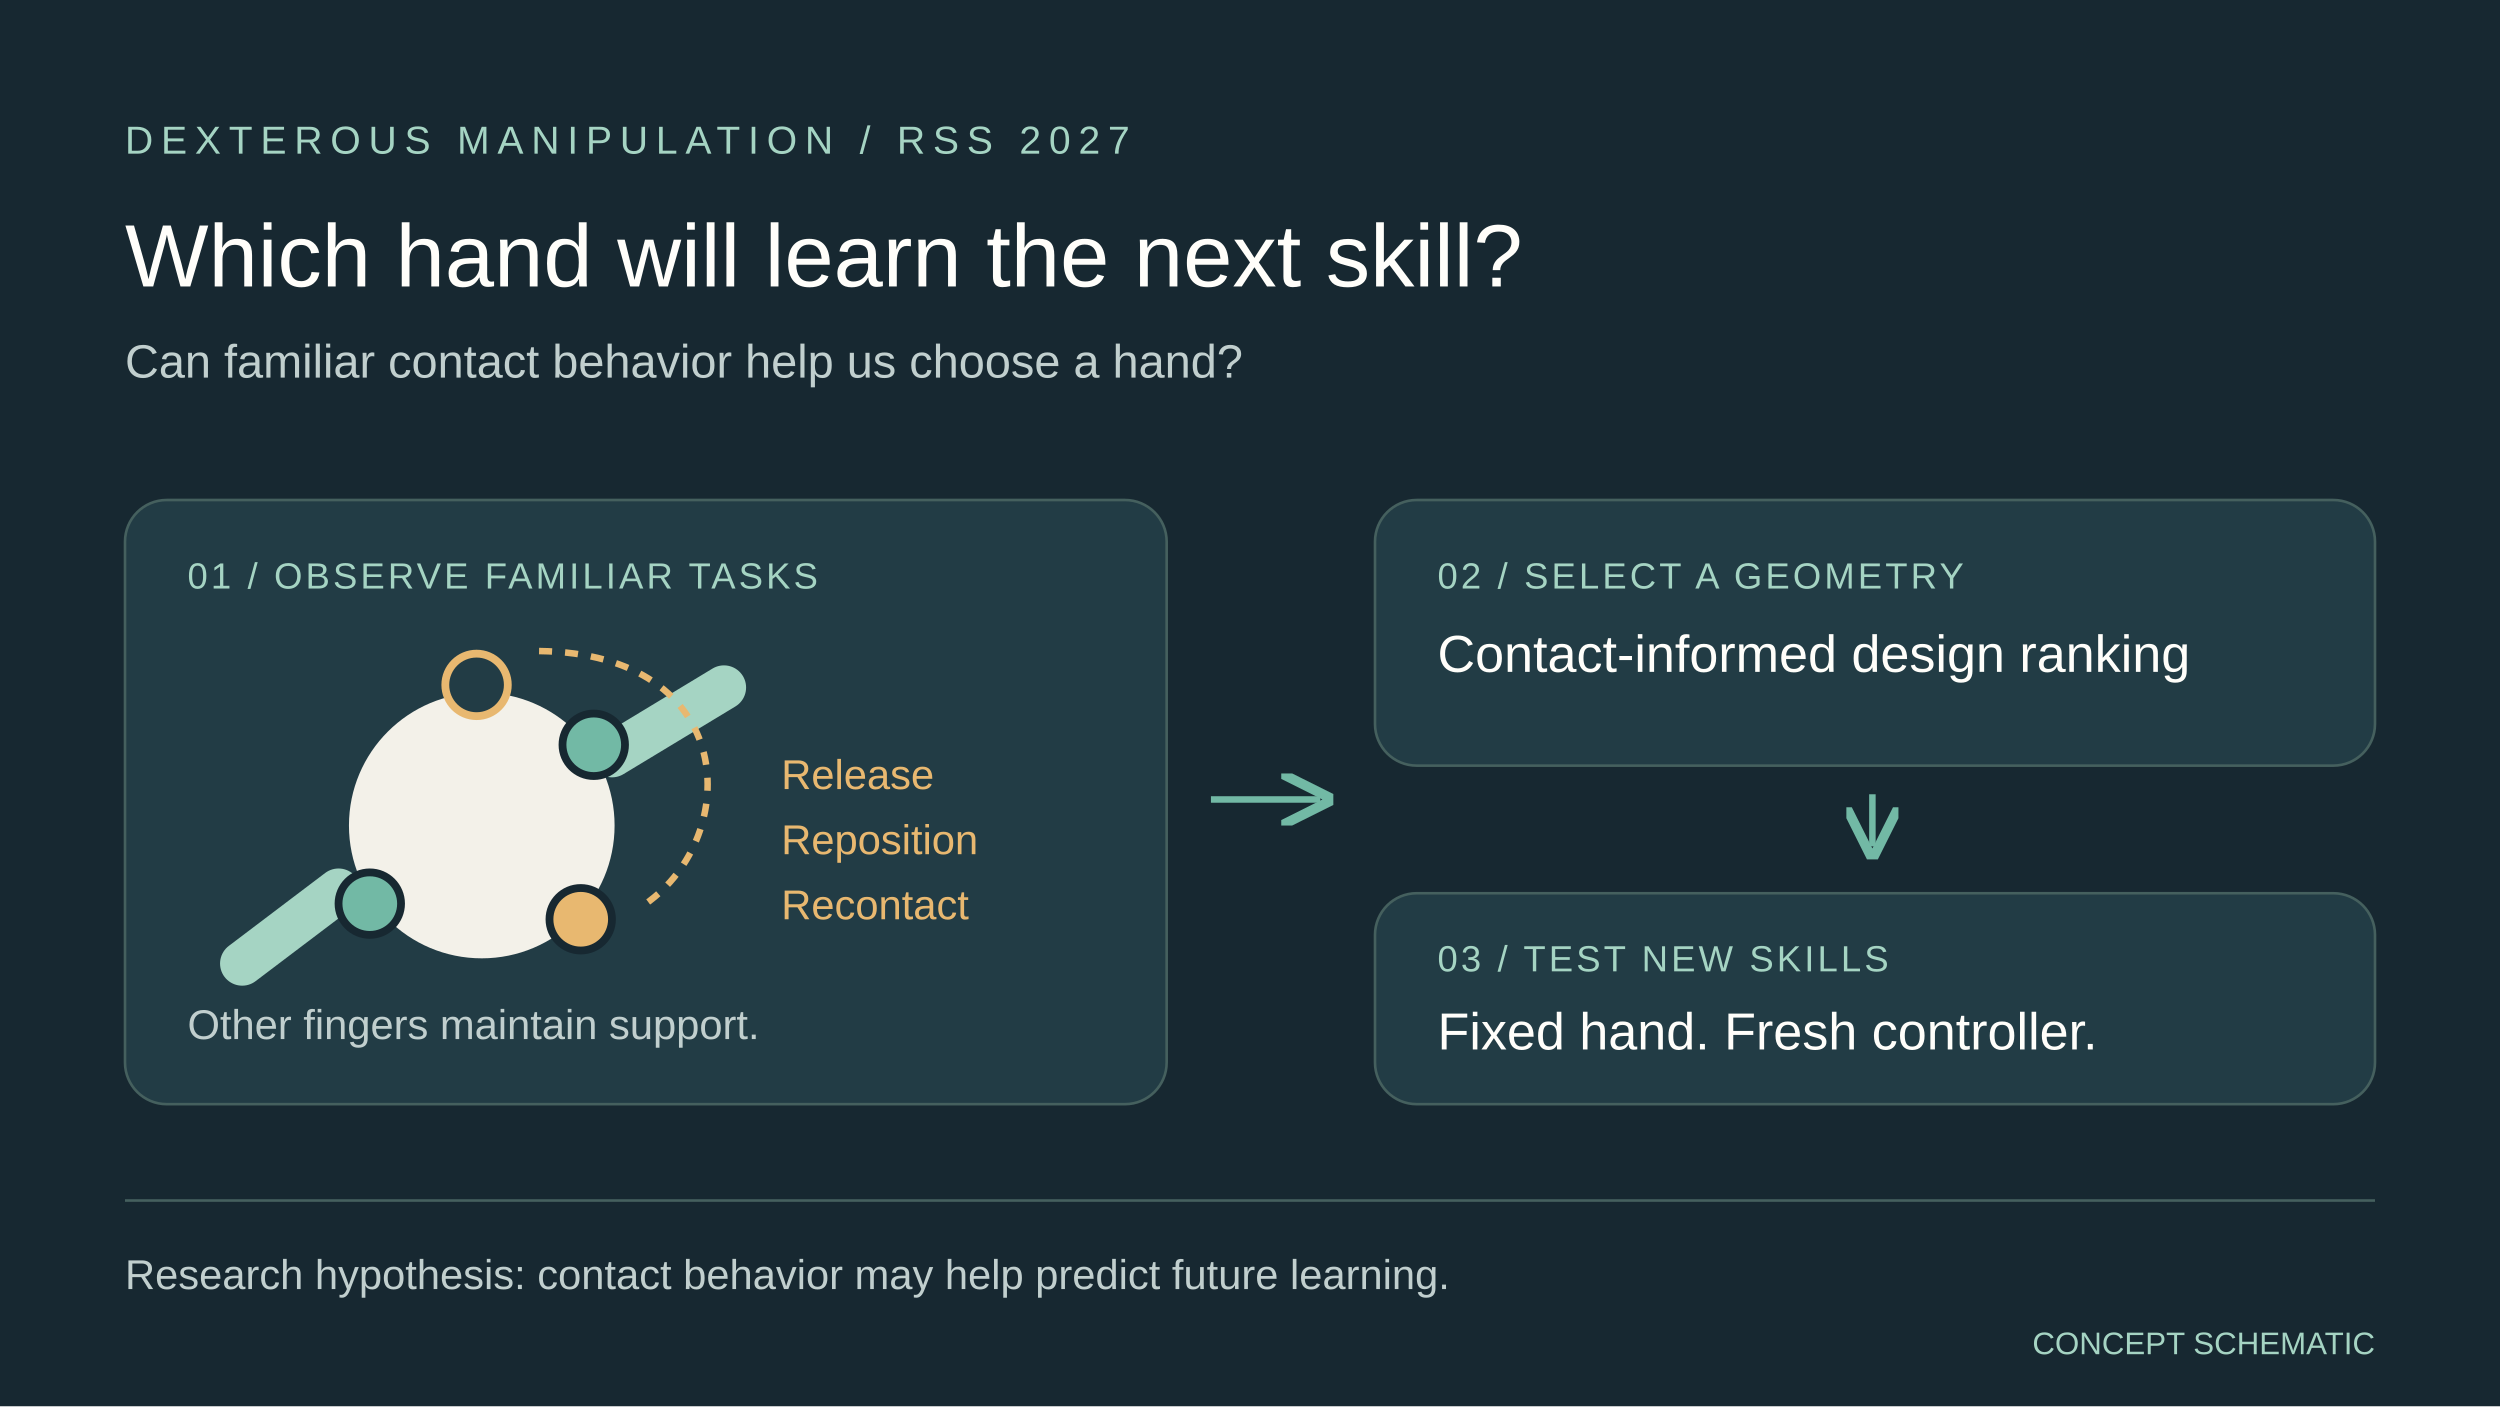
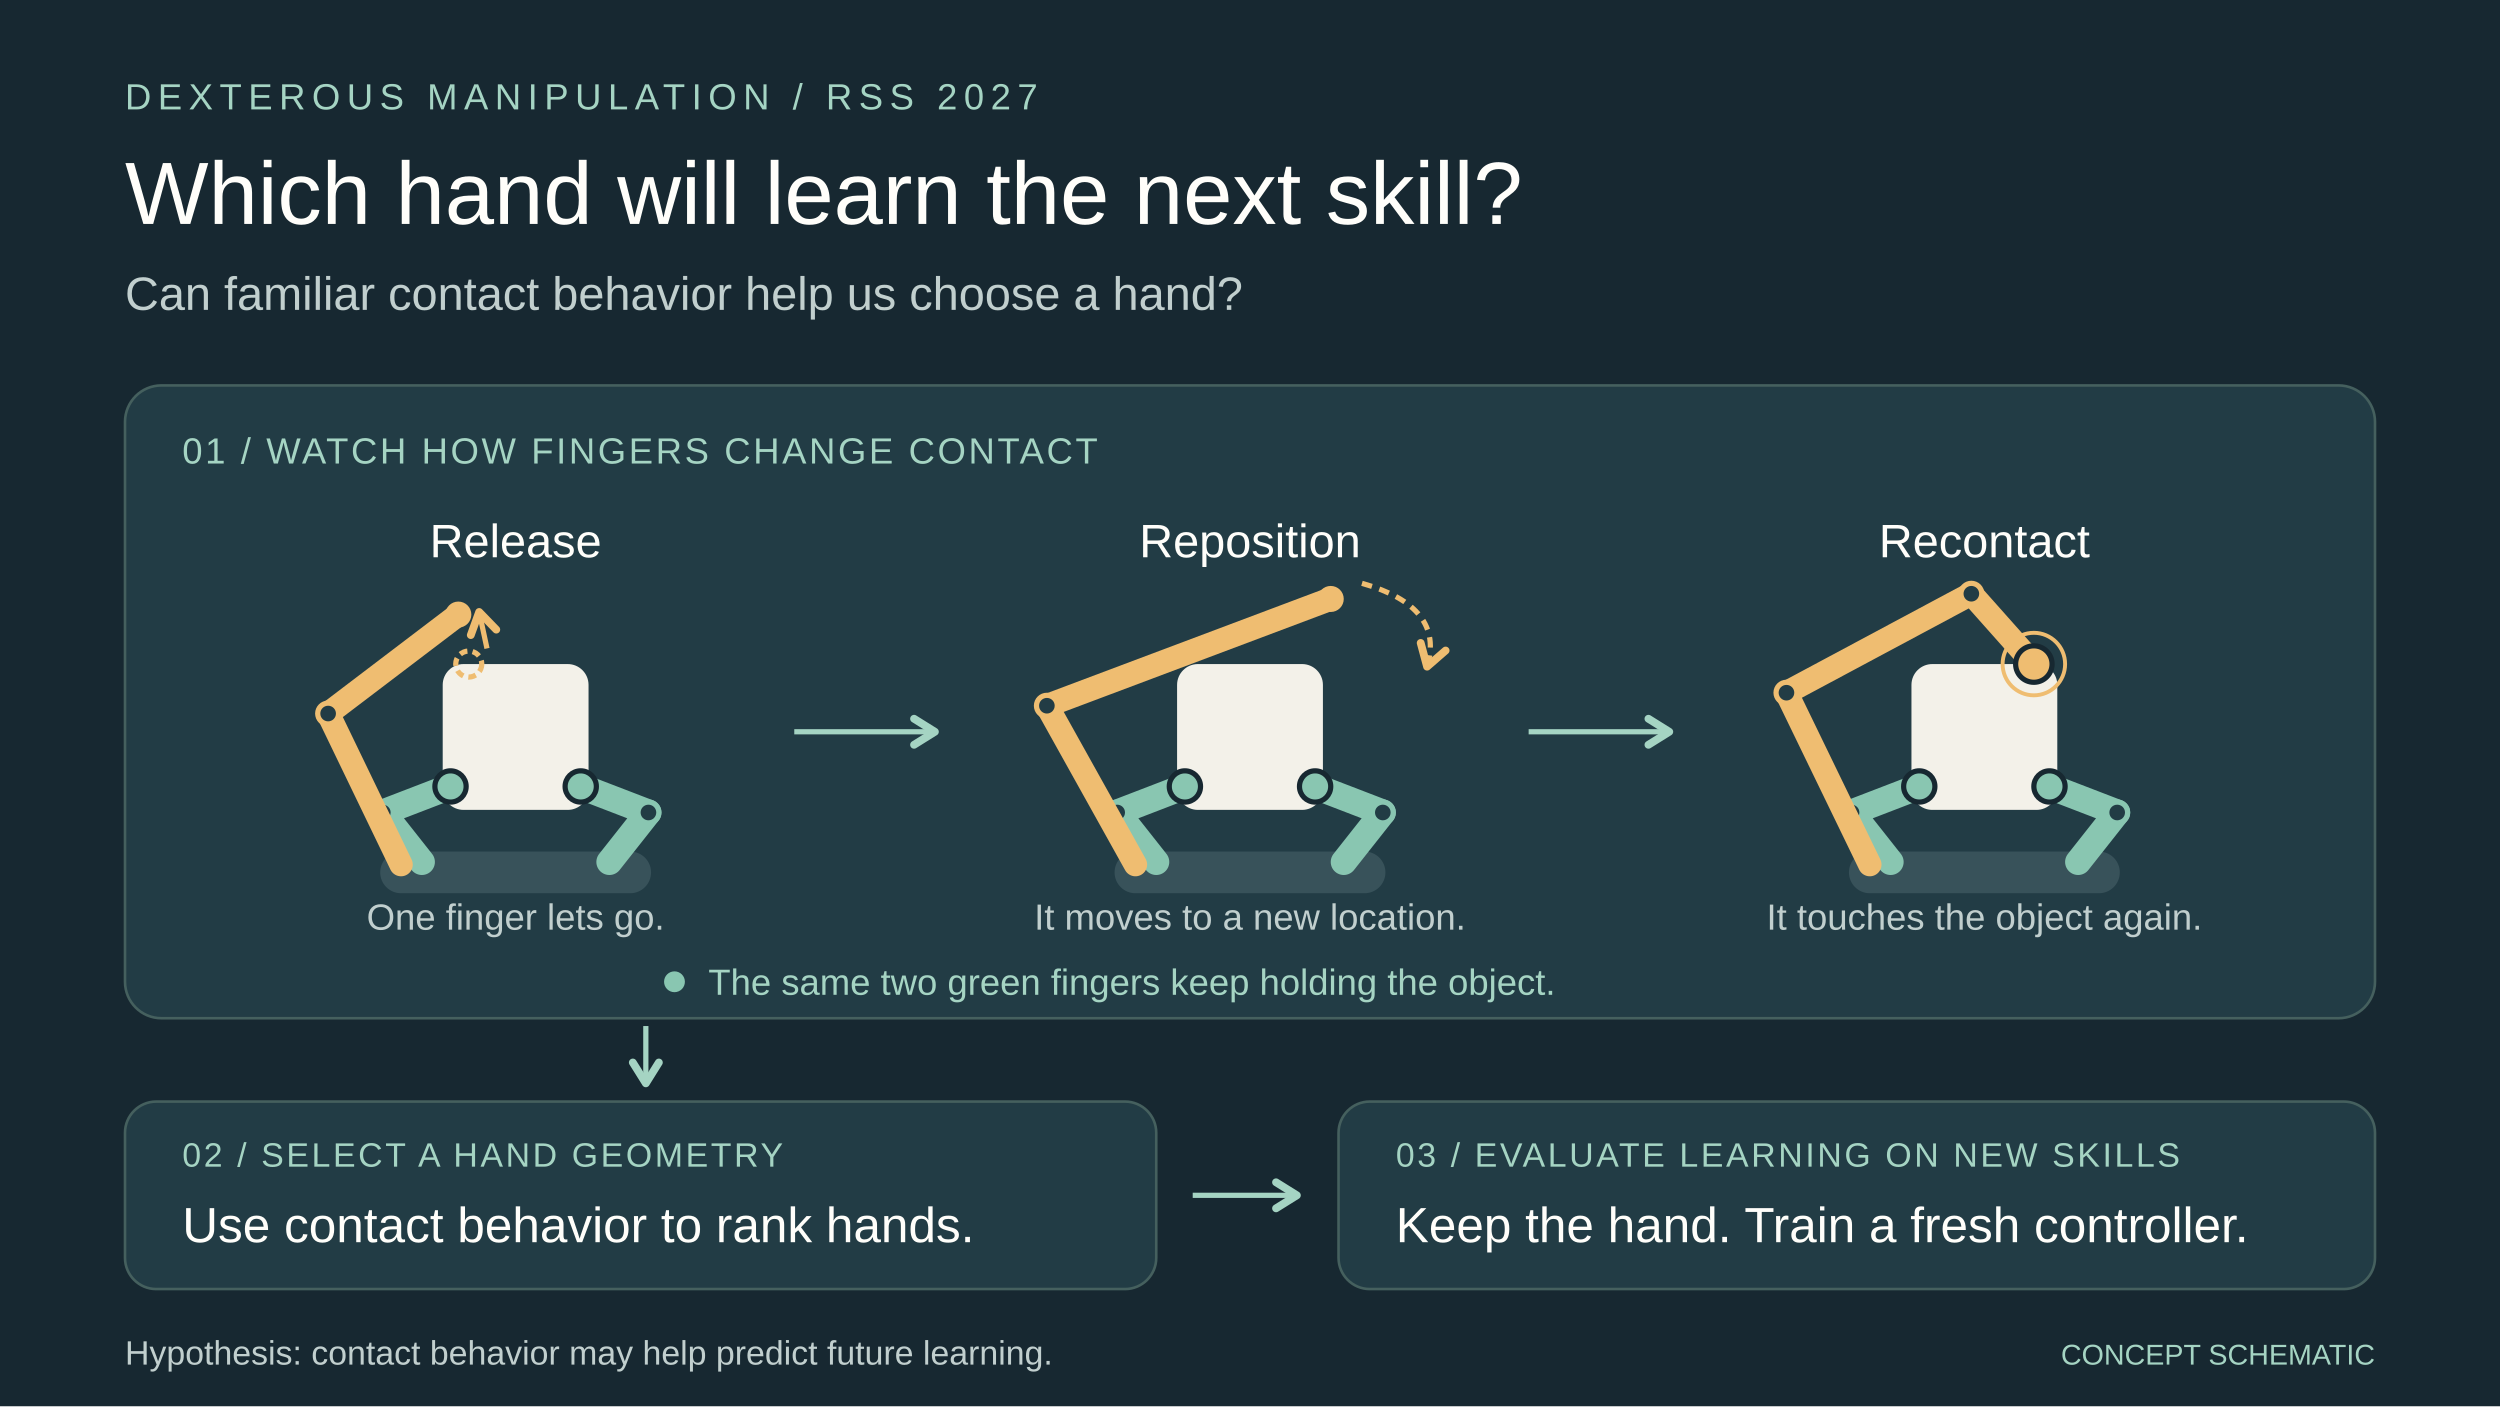
<svg xmlns="http://www.w3.org/2000/svg" width="960" height="540" viewBox="0 0 960 540" role="img" aria-labelledby="title desc">
  <defs>
-     <marker id="arrow" markerWidth="8" markerHeight="8" refX="6" refY="4" orient="auto">
-       <path d="M0 0 8 4 0 8" fill="none" stroke="#72b9a5" stroke-width="1.5" />
+     <marker id="arrow" markerWidth="7" markerHeight="7" refX="5" refY="3.5" orient="auto">
+       <path d="m1 1 4 2.5L1 6" fill="none" stroke="#a5d4c3" stroke-width="1.5" stroke-linecap="round" stroke-linejoin="round" />
    </marker>
+     <marker id="move" markerWidth="7" markerHeight="7" refX="5" refY="3.5" orient="auto">
+       <path d="m1 1 4 2.5L1 6" fill="none" stroke="#efbd71" stroke-width="1.5" stroke-linecap="round" stroke-linejoin="round" />
+     </marker>
+     <g id="held-object">
+       <rect x="-52" y="44" width="104" height="16" rx="8" fill="#38525a" />
+       <rect x="-28" y="-28" width="56" height="56" rx="8" fill="#f3f1e9" />
+       <path d="M-36 48-51 29-25 19M36 48 51 29 25 19" fill="none" stroke="#89c6b1" stroke-width="10" stroke-linecap="round" stroke-linejoin="round" />
+       <g fill="#223c45" stroke="#89c6b1" stroke-width="2">
+         <circle cx="-51" cy="29" r="4" />
+         <circle cx="51" cy="29" r="4" />
+       </g>
+       <g fill="#89c6b1" stroke="#172831" stroke-width="2">
+         <circle cx="-25" cy="19" r="6" />
+         <circle cx="25" cy="19" r="6" />
+       </g>
+     </g>
  </defs>
  <rect width="960" height="540" fill="#172831" />
  <g font-family="Arial, Helvetica, sans-serif">
-     <text x="48" y="59" fill="#a5d4c3" font-size="15" letter-spacing="3">DEXTEROUS MANIPULATION / RSS 2027</text>
-     <text x="48" y="110" fill="#fffefa" font-size="34">Which hand will learn the next skill?</text>
-     <text x="48" y="145" fill="#c1cfce" font-size="18">Can familiar contact behavior help us choose a hand?</text>
-     <rect x="48" y="192" width="400" height="232" rx="16" fill="#223c45" stroke="#45605e" />
-     <text x="72" y="226" fill="#a5d4c3" font-size="14" letter-spacing="1.2">01 / OBSERVE FAMILIAR TASKS</text>
-     <circle cx="185" cy="317" r="51" fill="#f3f1e9" />
-     <path d="M93 370 130 342M235 290 278 264" stroke="#a5d4c3" stroke-width="17" stroke-linecap="round" />
-     <circle cx="142" cy="347" r="12" fill="#72b9a5" stroke="#172831" stroke-width="3" />
-     <circle cx="228" cy="286" r="12" fill="#72b9a5" stroke="#172831" stroke-width="3" />
-     <circle cx="183" cy="263" r="12" fill="#223c45" stroke="#e8b870" stroke-width="3" />
-     <circle cx="223" cy="353" r="12" fill="#e8b870" stroke="#172831" stroke-width="3" />
-     <path d="M207 250 C284 251 285 321 248 347" fill="none" stroke="#e8b870" stroke-width="2.5" stroke-dasharray="5 5" />
-     <text x="300" y="303" fill="#e8b870" font-size="16">Release</text>
-     <text x="300" y="328" fill="#e8b870" font-size="16">Reposition</text>
-     <text x="300" y="353" fill="#e8b870" font-size="16">Recontact</text>
-     <text x="72" y="399" fill="#c1cfce" font-size="16">Other fingers maintain support.</text>
-     <path d="M465 307H507" stroke="#72b9a5" stroke-width="2.5" marker-end="url(#arrow)" />
-     <rect x="528" y="192" width="384" height="102" rx="16" fill="#223c45" stroke="#45605e" />
-     <text x="552" y="226" fill="#a5d4c3" font-size="14" letter-spacing="1.2">02 / SELECT A GEOMETRY</text>
-     <text x="552" y="258" fill="#fffefa" font-size="20">Contact-informed design ranking</text>
-     <path d="M719 305V325" stroke="#72b9a5" stroke-width="2.5" marker-end="url(#arrow)" />
-     <rect x="528" y="343" width="384" height="81" rx="16" fill="#223c45" stroke="#45605e" />
-     <text x="552" y="373" fill="#a5d4c3" font-size="14" letter-spacing="1.2">03 / TEST NEW SKILLS</text>
-     <text x="552" y="403" fill="#fffefa" font-size="20">Fixed hand. Fresh controller.</text>
-     <path d="M48 461H912" stroke="#45605e" />
-     <text x="48" y="495" fill="#c1cfce" font-size="16">Research hypothesis: contact behavior may help predict future learning.</text>
-     <text x="912" y="520" fill="#a5d4c3" font-size="12" text-anchor="end">CONCEPT SCHEMATIC</text>
+     <text x="48" y="42" fill="#a5d4c3" font-size="14" letter-spacing="2.5">DEXTEROUS MANIPULATION / RSS 2027</text>
+     <text x="48" y="86" fill="#fffefa" font-size="34">Which hand will learn the next skill?</text>
+     <text x="48" y="119" fill="#c1cfce" font-size="18">Can familiar contact behavior help us choose a hand?</text>
+     <rect x="48" y="148" width="864" height="243" rx="14" fill="#223c45" stroke="#45605e" />
+     <text x="70" y="178" fill="#a5d4c3" font-size="14" letter-spacing="1">01 / WATCH HOW FINGERS CHANGE CONTACT</text>
+     <text x="198" y="214" text-anchor="middle" fill="#fffefa" font-size="18">Release</text>
+     <text x="480" y="214" text-anchor="middle" fill="#fffefa" font-size="18">Reposition</text>
+     <text x="762" y="214" text-anchor="middle" fill="#fffefa" font-size="18">Recontact</text>
+     <g transform="translate(198 283)">
+       <use href="#held-object" />
+       <path d="M-44 49-72-9-22-47" fill="none" stroke="#efbd71" stroke-width="9" stroke-linecap="round" stroke-linejoin="round" />
+       <circle cx="-72" cy="-9" r="4" fill="#223c45" stroke="#efbd71" stroke-width="2" />
+       <circle cx="-22" cy="-47" r="5" fill="#efbd71" />
+       <circle cx="-18" cy="-28" r="5" fill="none" stroke="#efbd71" stroke-width="2" stroke-dasharray="3 2" />
+       <path d="M-11-34-14-48" fill="none" stroke="#efbd71" stroke-width="2" marker-end="url(#move)" />
+     </g>
+     <g transform="translate(480 283)">
+       <use href="#held-object" />
+       <path d="M-44 49-78-12 31-53" fill="none" stroke="#efbd71" stroke-width="9" stroke-linecap="round" stroke-linejoin="round" />
+       <circle cx="-78" cy="-12" r="4" fill="#223c45" stroke="#efbd71" stroke-width="2" />
+       <circle cx="31" cy="-53" r="5" fill="#efbd71" />
+       <path d="M43-59Q75-50 68-27" fill="none" stroke="#efbd71" stroke-width="2" stroke-dasharray="4 3" marker-end="url(#move)" />
+     </g>
+     <g transform="translate(762 283)">
+       <use href="#held-object" />
+       <path d="M-44 49-76-17-5-55 19-28" fill="none" stroke="#efbd71" stroke-width="9" stroke-linecap="round" stroke-linejoin="round" />
+       <g fill="#223c45" stroke="#efbd71" stroke-width="2">
+         <circle cx="-76" cy="-17" r="4" />
+         <circle cx="-5" cy="-55" r="4" />
+       </g>
+       <circle cx="19" cy="-28" r="7" fill="#efbd71" stroke="#172831" stroke-width="2" />
+       <circle cx="19" cy="-28" r="12" fill="none" stroke="#efbd71" stroke-width="1.5" />
+     </g>
+     <path d="M305 281H359" fill="none" stroke="#a5d4c3" stroke-width="2" marker-end="url(#arrow)" />
+     <path d="M587 281H641" fill="none" stroke="#a5d4c3" stroke-width="2" marker-end="url(#arrow)" />
+     <text x="198" y="357" text-anchor="middle" fill="#c1cfce" font-size="14">One finger lets go.</text>
+     <text x="480" y="357" text-anchor="middle" fill="#c1cfce" font-size="14">It moves to a new location.</text>
+     <text x="762" y="357" text-anchor="middle" fill="#c1cfce" font-size="14">It touches the object again.</text>
+     <circle cx="259" cy="377" r="4" fill="#89c6b1" />
+     <text x="272" y="382" fill="#a5d4c3" font-size="14">The same two green fingers keep holding the object.</text>
+     <path d="M248 394V416" fill="none" stroke="#a5d4c3" stroke-width="2" marker-end="url(#arrow)" />
+     <rect x="48" y="423" width="396" height="72" rx="12" fill="#223c45" stroke="#45605e" />
+     <text x="70" y="448" fill="#a5d4c3" font-size="13" letter-spacing="1">02 / SELECT A HAND GEOMETRY</text>
+     <text x="70" y="477" fill="#fffefa" font-size="19">Use contact behavior to rank hands.</text>
+     <path d="M458 459H498" fill="none" stroke="#a5d4c3" stroke-width="2" marker-end="url(#arrow)" />
+     <rect x="514" y="423" width="398" height="72" rx="12" fill="#223c45" stroke="#45605e" />
+     <text x="536" y="448" fill="#a5d4c3" font-size="13" letter-spacing="1">03 / EVALUATE LEARNING ON NEW SKILLS</text>
+     <text x="536" y="477" fill="#fffefa" font-size="19">Keep the hand. Train a fresh controller.</text>
+     <text x="48" y="524" fill="#c1cfce" font-size="13">Hypothesis: contact behavior may help predict future learning.</text>
+     <text x="912" y="524" fill="#a5d4c3" font-size="11" text-anchor="end">CONCEPT SCHEMATIC</text>
  </g>
</svg>
